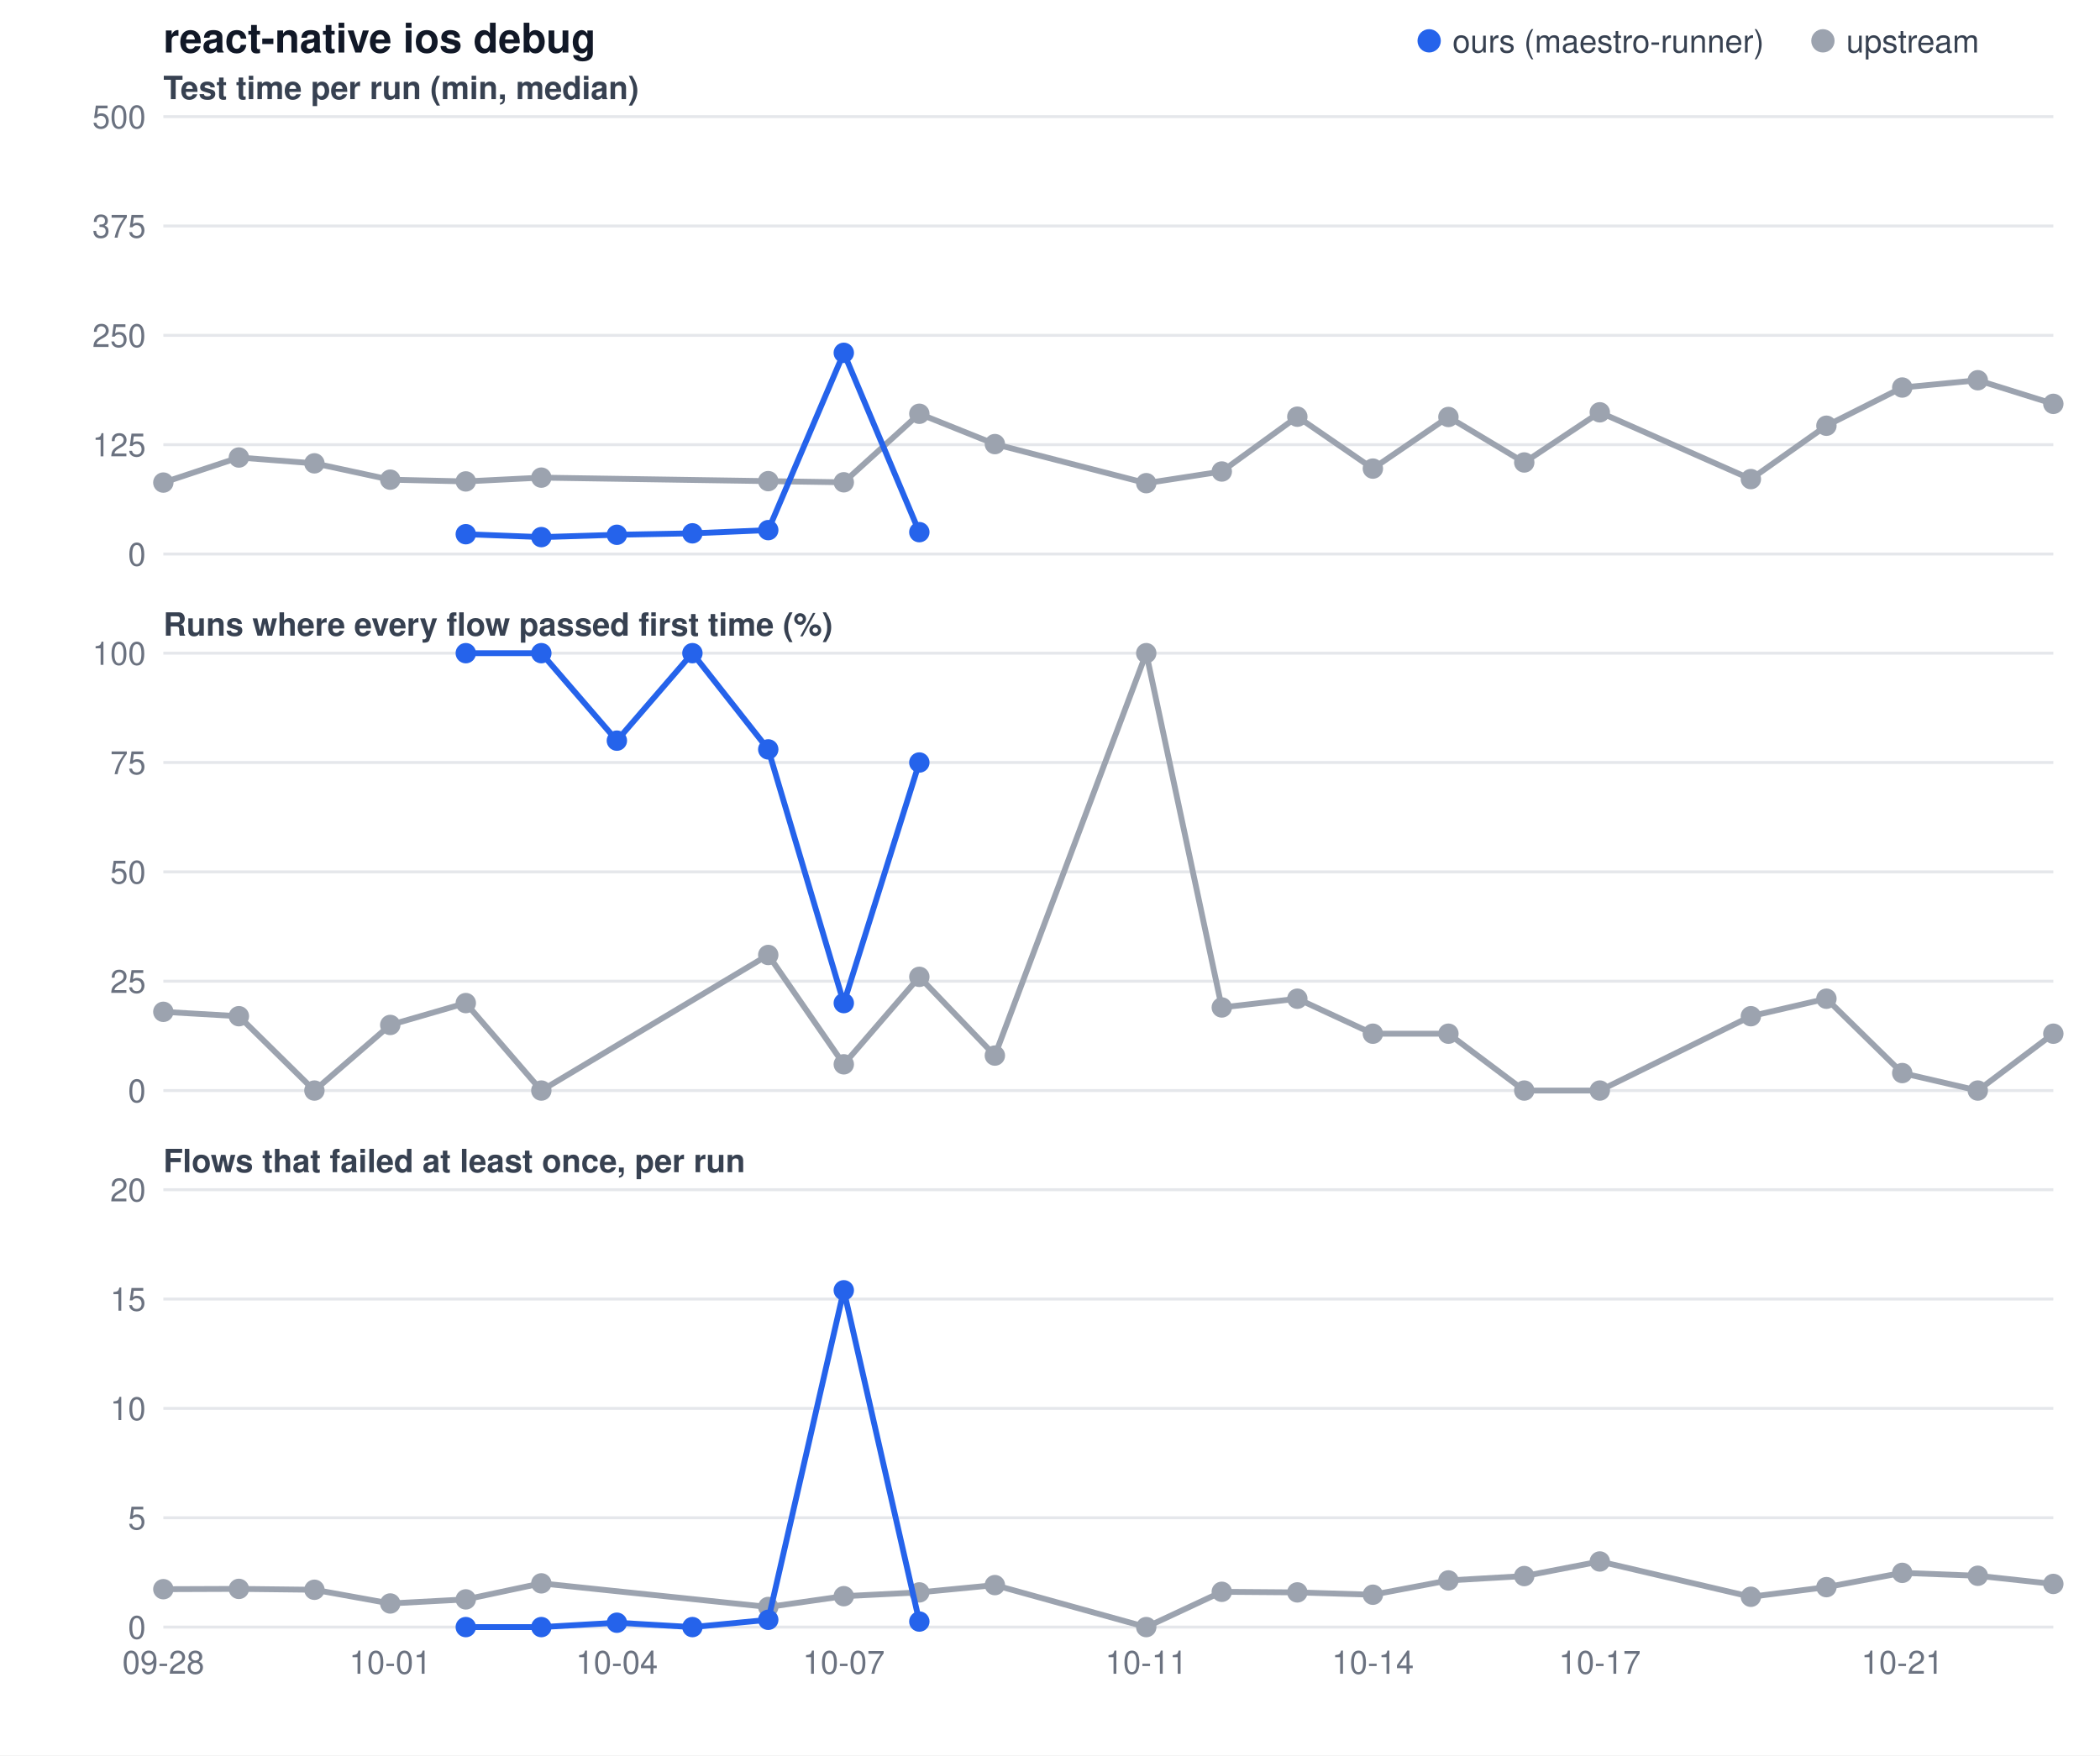
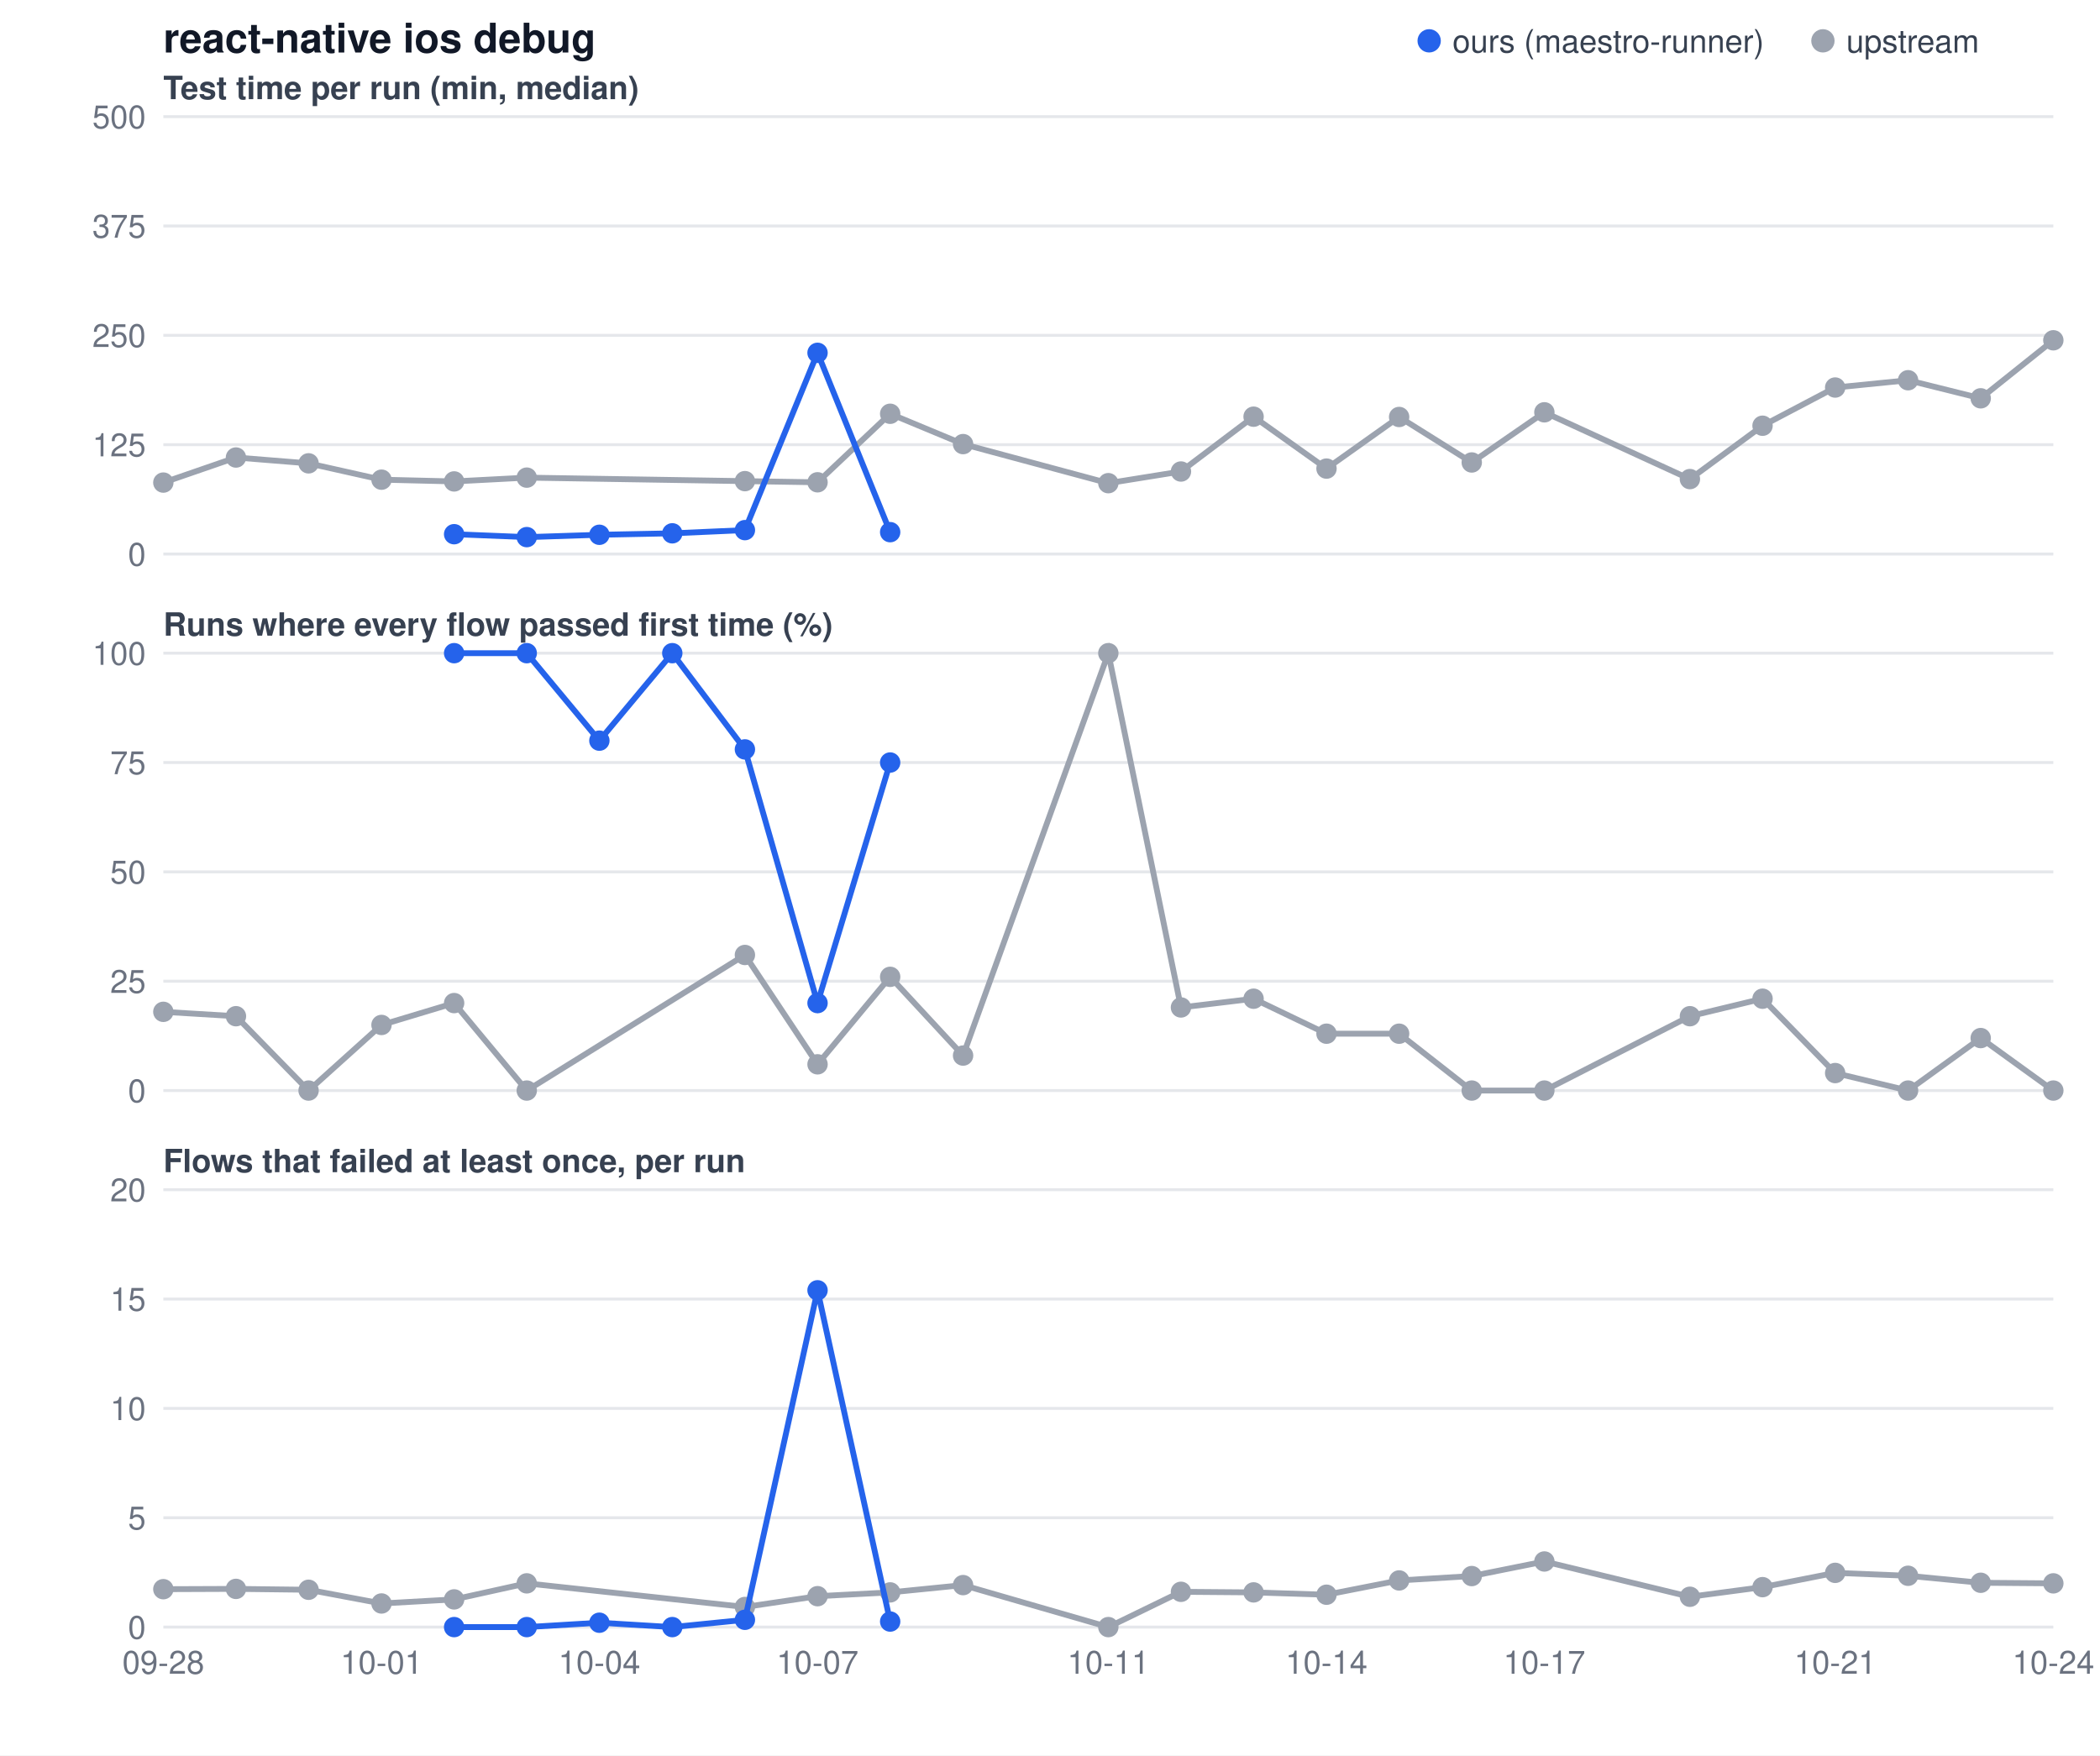
<svg xmlns="http://www.w3.org/2000/svg" width="720" height="602" font-family="-apple-system,Segoe UI,Helvetica,Arial,sans-serif" font-size="11">
  <rect width="100%" height="100%" fill="#ffffff" />
  <text x="56" y="18" font-size="14" font-weight="600" fill="#111827">react-native ios debug</text>
  <circle cx="490" cy="14" r="4" fill="#2563eb" />
  <text x="498" y="18" fill="#374151">ours (maestro-runner)</text>
  <circle cx="625" cy="14" r="4" fill="#9ca3af" />
  <text x="633" y="18" fill="#374151">upstream</text>
  <text x="56" y="34" fill="#374151" font-weight="600">Test time per run (min, median)</text>
  <line x1="56" x2="704" y1="190.0" y2="190.0" stroke="#e5e7eb" />
  <text x="50" y="194.0" text-anchor="end" fill="#6b7280">0</text>
  <line x1="56" x2="704" y1="152.5" y2="152.5" stroke="#e5e7eb" />
  <text x="50" y="156.5" text-anchor="end" fill="#6b7280">125</text>
  <line x1="56" x2="704" y1="115.0" y2="115.0" stroke="#e5e7eb" />
  <text x="50" y="119.0" text-anchor="end" fill="#6b7280">250</text>
  <line x1="56" x2="704" y1="77.5" y2="77.5" stroke="#e5e7eb" />
  <text x="50" y="81.5" text-anchor="end" fill="#6b7280">375</text>
  <line x1="56" x2="704" y1="40.0" y2="40.0" stroke="#e5e7eb" />
  <text x="50" y="44.0" text-anchor="end" fill="#6b7280">500</text>
-   <polyline fill="none" stroke="#9ca3af" stroke-width="2" points="56.0,165.5 81.9,156.9 107.8,158.9 133.8,164.5 159.7,165.1 185.6,163.8 263.4,165.0 289.3,165.4 315.2,141.9 341.1,152.3 393.0,165.7 418.9,161.7 444.8,142.9 470.7,160.7 496.6,143.0 522.6,158.6 548.5,141.4 600.3,164.3 626.2,146.0 652.2,132.9 678.1,130.4 704.0,138.5" />
+   <polyline fill="none" stroke="#9ca3af" stroke-width="2" points="56.0,165.5 80.9,156.9 105.8,158.9 130.8,164.5 155.7,165.1 180.6,163.8 255.4,165.0 280.3,165.4 305.2,141.9 330.2,152.3 380.0,165.7 404.9,161.7 429.8,142.9 454.8,160.7 479.7,143.0 504.6,158.6 529.5,141.4 579.4,164.3 604.3,146.0 629.2,132.9 654.2,130.4 679.1,136.6 704.0,116.7" />
  <circle cx="56.0" cy="165.5" r="3.5" fill="#9ca3af" />
-   <circle cx="81.9" cy="156.9" r="3.5" fill="#9ca3af" />
-   <circle cx="107.8" cy="158.9" r="3.5" fill="#9ca3af" />
-   <circle cx="133.8" cy="164.5" r="3.5" fill="#9ca3af" />
-   <circle cx="159.7" cy="165.1" r="3.5" fill="#9ca3af" />
-   <circle cx="185.6" cy="163.8" r="3.5" fill="#9ca3af" />
-   <circle cx="263.4" cy="165.0" r="3.5" fill="#9ca3af" />
-   <circle cx="289.3" cy="165.4" r="3.5" fill="#9ca3af" />
-   <circle cx="315.2" cy="141.9" r="3.5" fill="#9ca3af" />
-   <circle cx="341.1" cy="152.3" r="3.5" fill="#9ca3af" />
-   <circle cx="393.0" cy="165.7" r="3.5" fill="#9ca3af" />
-   <circle cx="418.9" cy="161.7" r="3.5" fill="#9ca3af" />
-   <circle cx="444.8" cy="142.9" r="3.5" fill="#9ca3af" />
-   <circle cx="470.7" cy="160.7" r="3.5" fill="#9ca3af" />
-   <circle cx="496.6" cy="143.0" r="3.5" fill="#9ca3af" />
-   <circle cx="522.6" cy="158.6" r="3.5" fill="#9ca3af" />
-   <circle cx="548.5" cy="141.4" r="3.5" fill="#9ca3af" />
-   <circle cx="600.3" cy="164.3" r="3.5" fill="#9ca3af" />
-   <circle cx="626.2" cy="146.0" r="3.5" fill="#9ca3af" />
-   <circle cx="652.2" cy="132.9" r="3.5" fill="#9ca3af" />
-   <circle cx="678.1" cy="130.4" r="3.5" fill="#9ca3af" />
-   <circle cx="704.0" cy="138.5" r="3.5" fill="#9ca3af" />
-   <polyline fill="none" stroke="#2563eb" stroke-width="2" points="159.7,183.2 185.6,184.2 211.5,183.4 237.4,182.9 263.4,181.8 289.3,121.0 315.2,182.5" />
-   <circle cx="159.7" cy="183.2" r="3.5" fill="#2563eb" />
-   <circle cx="185.6" cy="184.2" r="3.5" fill="#2563eb" />
-   <circle cx="211.5" cy="183.4" r="3.5" fill="#2563eb" />
-   <circle cx="237.4" cy="182.9" r="3.5" fill="#2563eb" />
-   <circle cx="263.4" cy="181.8" r="3.5" fill="#2563eb" />
-   <circle cx="289.3" cy="121.0" r="3.5" fill="#2563eb" />
-   <circle cx="315.2" cy="182.5" r="3.5" fill="#2563eb" />
+   <circle cx="80.9" cy="156.9" r="3.5" fill="#9ca3af" />
+   <circle cx="105.8" cy="158.9" r="3.5" fill="#9ca3af" />
+   <circle cx="130.8" cy="164.5" r="3.5" fill="#9ca3af" />
+   <circle cx="155.7" cy="165.1" r="3.5" fill="#9ca3af" />
+   <circle cx="180.6" cy="163.8" r="3.5" fill="#9ca3af" />
+   <circle cx="255.4" cy="165.0" r="3.5" fill="#9ca3af" />
+   <circle cx="280.3" cy="165.4" r="3.5" fill="#9ca3af" />
+   <circle cx="305.2" cy="141.9" r="3.5" fill="#9ca3af" />
+   <circle cx="330.2" cy="152.3" r="3.5" fill="#9ca3af" />
+   <circle cx="380.0" cy="165.7" r="3.5" fill="#9ca3af" />
+   <circle cx="404.9" cy="161.7" r="3.5" fill="#9ca3af" />
+   <circle cx="429.8" cy="142.9" r="3.5" fill="#9ca3af" />
+   <circle cx="454.8" cy="160.7" r="3.5" fill="#9ca3af" />
+   <circle cx="479.7" cy="143.0" r="3.5" fill="#9ca3af" />
+   <circle cx="504.6" cy="158.6" r="3.5" fill="#9ca3af" />
+   <circle cx="529.5" cy="141.4" r="3.5" fill="#9ca3af" />
+   <circle cx="579.4" cy="164.3" r="3.5" fill="#9ca3af" />
+   <circle cx="604.3" cy="146.0" r="3.5" fill="#9ca3af" />
+   <circle cx="629.2" cy="132.9" r="3.5" fill="#9ca3af" />
+   <circle cx="654.2" cy="130.4" r="3.5" fill="#9ca3af" />
+   <circle cx="679.1" cy="136.6" r="3.5" fill="#9ca3af" />
+   <circle cx="704.0" cy="116.7" r="3.5" fill="#9ca3af" />
+   <polyline fill="none" stroke="#2563eb" stroke-width="2" points="155.7,183.2 180.6,184.2 205.5,183.4 230.5,182.9 255.4,181.8 280.3,121.0 305.2,182.5" />
+   <circle cx="155.7" cy="183.2" r="3.5" fill="#2563eb" />
+   <circle cx="180.6" cy="184.2" r="3.5" fill="#2563eb" />
+   <circle cx="205.5" cy="183.4" r="3.5" fill="#2563eb" />
+   <circle cx="230.5" cy="182.9" r="3.5" fill="#2563eb" />
+   <circle cx="255.4" cy="181.8" r="3.5" fill="#2563eb" />
+   <circle cx="280.3" cy="121.0" r="3.5" fill="#2563eb" />
+   <circle cx="305.2" cy="182.5" r="3.5" fill="#2563eb" />
  <text x="56" y="218" fill="#374151" font-weight="600">Runs where every flow passed first time (%)</text>
  <line x1="56" x2="704" y1="374.0" y2="374.0" stroke="#e5e7eb" />
  <text x="50" y="378.0" text-anchor="end" fill="#6b7280">0</text>
  <line x1="56" x2="704" y1="336.5" y2="336.5" stroke="#e5e7eb" />
  <text x="50" y="340.5" text-anchor="end" fill="#6b7280">25</text>
  <line x1="56" x2="704" y1="299.0" y2="299.0" stroke="#e5e7eb" />
  <text x="50" y="303.0" text-anchor="end" fill="#6b7280">50</text>
  <line x1="56" x2="704" y1="261.5" y2="261.5" stroke="#e5e7eb" />
  <text x="50" y="265.5" text-anchor="end" fill="#6b7280">75</text>
  <line x1="56" x2="704" y1="224.0" y2="224.0" stroke="#e5e7eb" />
  <text x="50" y="228.0" text-anchor="end" fill="#6b7280">100</text>
-   <polyline fill="none" stroke="#9ca3af" stroke-width="2" points="56.0,347.0 81.9,348.5 107.8,374.0 133.8,351.5 159.7,344.0 185.6,374.0 263.4,327.5 289.3,365.0 315.2,335.0 341.1,362.0 393.0,224.0 418.9,345.5 444.8,342.5 470.7,354.5 496.6,354.5 522.6,374.0 548.5,374.0 600.3,348.5 626.2,342.5 652.2,368.0 678.1,374.0 704.0,354.5" />
+   <polyline fill="none" stroke="#9ca3af" stroke-width="2" points="56.0,347.0 80.9,348.5 105.8,374.0 130.8,351.5 155.7,344.0 180.6,374.0 255.4,327.5 280.3,365.0 305.2,335.0 330.2,362.0 380.0,224.0 404.9,345.5 429.8,342.5 454.8,354.5 479.7,354.5 504.6,374.0 529.5,374.0 579.4,348.5 604.3,342.5 629.2,368.0 654.2,374.0 679.1,356.0 704.0,374.0" />
  <circle cx="56.0" cy="347.0" r="3.5" fill="#9ca3af" />
-   <circle cx="81.9" cy="348.5" r="3.5" fill="#9ca3af" />
-   <circle cx="107.8" cy="374.0" r="3.5" fill="#9ca3af" />
-   <circle cx="133.8" cy="351.5" r="3.5" fill="#9ca3af" />
-   <circle cx="159.7" cy="344.0" r="3.5" fill="#9ca3af" />
-   <circle cx="185.6" cy="374.0" r="3.5" fill="#9ca3af" />
-   <circle cx="263.4" cy="327.5" r="3.5" fill="#9ca3af" />
-   <circle cx="289.3" cy="365.0" r="3.5" fill="#9ca3af" />
-   <circle cx="315.2" cy="335.0" r="3.5" fill="#9ca3af" />
-   <circle cx="341.1" cy="362.0" r="3.5" fill="#9ca3af" />
-   <circle cx="393.0" cy="224.0" r="3.5" fill="#9ca3af" />
-   <circle cx="418.9" cy="345.5" r="3.5" fill="#9ca3af" />
-   <circle cx="444.8" cy="342.5" r="3.5" fill="#9ca3af" />
-   <circle cx="470.7" cy="354.5" r="3.5" fill="#9ca3af" />
-   <circle cx="496.6" cy="354.5" r="3.5" fill="#9ca3af" />
-   <circle cx="522.6" cy="374.0" r="3.5" fill="#9ca3af" />
-   <circle cx="548.5" cy="374.0" r="3.5" fill="#9ca3af" />
-   <circle cx="600.3" cy="348.5" r="3.5" fill="#9ca3af" />
-   <circle cx="626.2" cy="342.5" r="3.5" fill="#9ca3af" />
-   <circle cx="652.2" cy="368.0" r="3.5" fill="#9ca3af" />
-   <circle cx="678.1" cy="374.0" r="3.5" fill="#9ca3af" />
-   <circle cx="704.0" cy="354.5" r="3.5" fill="#9ca3af" />
-   <polyline fill="none" stroke="#2563eb" stroke-width="2" points="159.7,224.0 185.6,224.0 211.5,254.0 237.4,224.0 263.4,257.0 289.3,344.0 315.2,261.5" />
-   <circle cx="159.7" cy="224.0" r="3.5" fill="#2563eb" />
-   <circle cx="185.6" cy="224.0" r="3.5" fill="#2563eb" />
-   <circle cx="211.5" cy="254.0" r="3.5" fill="#2563eb" />
-   <circle cx="237.4" cy="224.0" r="3.5" fill="#2563eb" />
-   <circle cx="263.4" cy="257.0" r="3.5" fill="#2563eb" />
-   <circle cx="289.3" cy="344.0" r="3.5" fill="#2563eb" />
-   <circle cx="315.2" cy="261.5" r="3.5" fill="#2563eb" />
+   <circle cx="80.9" cy="348.5" r="3.5" fill="#9ca3af" />
+   <circle cx="105.8" cy="374.0" r="3.5" fill="#9ca3af" />
+   <circle cx="130.8" cy="351.5" r="3.5" fill="#9ca3af" />
+   <circle cx="155.7" cy="344.0" r="3.5" fill="#9ca3af" />
+   <circle cx="180.6" cy="374.0" r="3.5" fill="#9ca3af" />
+   <circle cx="255.4" cy="327.5" r="3.5" fill="#9ca3af" />
+   <circle cx="280.3" cy="365.0" r="3.5" fill="#9ca3af" />
+   <circle cx="305.2" cy="335.0" r="3.5" fill="#9ca3af" />
+   <circle cx="330.2" cy="362.0" r="3.5" fill="#9ca3af" />
+   <circle cx="380.0" cy="224.0" r="3.5" fill="#9ca3af" />
+   <circle cx="404.9" cy="345.5" r="3.5" fill="#9ca3af" />
+   <circle cx="429.8" cy="342.5" r="3.5" fill="#9ca3af" />
+   <circle cx="454.8" cy="354.5" r="3.5" fill="#9ca3af" />
+   <circle cx="479.7" cy="354.5" r="3.5" fill="#9ca3af" />
+   <circle cx="504.6" cy="374.0" r="3.5" fill="#9ca3af" />
+   <circle cx="529.5" cy="374.0" r="3.5" fill="#9ca3af" />
+   <circle cx="579.4" cy="348.5" r="3.5" fill="#9ca3af" />
+   <circle cx="604.3" cy="342.5" r="3.5" fill="#9ca3af" />
+   <circle cx="629.2" cy="368.0" r="3.5" fill="#9ca3af" />
+   <circle cx="654.2" cy="374.0" r="3.5" fill="#9ca3af" />
+   <circle cx="679.1" cy="356.0" r="3.5" fill="#9ca3af" />
+   <circle cx="704.0" cy="374.0" r="3.5" fill="#9ca3af" />
+   <polyline fill="none" stroke="#2563eb" stroke-width="2" points="155.7,224.0 180.6,224.0 205.5,254.0 230.5,224.0 255.4,257.0 280.3,344.0 305.2,261.5" />
+   <circle cx="155.7" cy="224.0" r="3.5" fill="#2563eb" />
+   <circle cx="180.6" cy="224.0" r="3.5" fill="#2563eb" />
+   <circle cx="205.5" cy="254.0" r="3.5" fill="#2563eb" />
+   <circle cx="230.5" cy="224.0" r="3.5" fill="#2563eb" />
+   <circle cx="255.4" cy="257.0" r="3.5" fill="#2563eb" />
+   <circle cx="280.3" cy="344.0" r="3.5" fill="#2563eb" />
+   <circle cx="305.2" cy="261.5" r="3.5" fill="#2563eb" />
  <text x="56" y="402" fill="#374151" font-weight="600">Flows that failed at least once, per run</text>
  <line x1="56" x2="704" y1="558.0" y2="558.0" stroke="#e5e7eb" />
  <text x="50" y="562.0" text-anchor="end" fill="#6b7280">0</text>
  <line x1="56" x2="704" y1="520.5" y2="520.5" stroke="#e5e7eb" />
  <text x="50" y="524.5" text-anchor="end" fill="#6b7280">5</text>
  <line x1="56" x2="704" y1="483.0" y2="483.0" stroke="#e5e7eb" />
  <text x="50" y="487.0" text-anchor="end" fill="#6b7280">10</text>
  <line x1="56" x2="704" y1="445.5" y2="445.5" stroke="#e5e7eb" />
  <text x="50" y="449.5" text-anchor="end" fill="#6b7280">15</text>
  <line x1="56" x2="704" y1="408.0" y2="408.0" stroke="#e5e7eb" />
  <text x="50" y="412.0" text-anchor="end" fill="#6b7280">20</text>
-   <polyline fill="none" stroke="#9ca3af" stroke-width="2" points="56.0,545.0 81.9,544.9 107.8,545.2 133.8,549.9 159.7,548.5 185.6,543.0 263.4,551.1 289.3,547.4 315.2,546.1 341.1,543.6 393.0,558.0 418.9,545.9 444.8,546.1 470.7,546.9 496.6,542.0 522.6,540.5 548.5,535.5 600.3,547.6 626.2,544.3 652.2,539.4 678.1,540.4 704.0,543.2" />
+   <polyline fill="none" stroke="#9ca3af" stroke-width="2" points="56.0,545.0 80.9,544.9 105.8,545.2 130.8,549.9 155.7,548.5 180.6,543.0 255.4,551.1 280.3,547.4 305.2,546.1 330.2,543.6 380.0,558.0 404.9,545.9 429.8,546.1 454.8,546.9 479.7,542.0 504.6,540.5 529.5,535.5 579.4,547.6 604.3,544.3 629.2,539.4 654.2,540.4 679.1,542.8 704.0,543.0" />
  <circle cx="56.0" cy="545.0" r="3.5" fill="#9ca3af" />
-   <circle cx="81.9" cy="544.9" r="3.5" fill="#9ca3af" />
-   <circle cx="107.8" cy="545.2" r="3.5" fill="#9ca3af" />
-   <circle cx="133.8" cy="549.9" r="3.5" fill="#9ca3af" />
-   <circle cx="159.7" cy="548.5" r="3.5" fill="#9ca3af" />
-   <circle cx="185.6" cy="543.0" r="3.5" fill="#9ca3af" />
-   <circle cx="263.4" cy="551.1" r="3.5" fill="#9ca3af" />
-   <circle cx="289.3" cy="547.4" r="3.5" fill="#9ca3af" />
-   <circle cx="315.2" cy="546.1" r="3.5" fill="#9ca3af" />
-   <circle cx="341.1" cy="543.6" r="3.5" fill="#9ca3af" />
-   <circle cx="393.0" cy="558.0" r="3.5" fill="#9ca3af" />
-   <circle cx="418.9" cy="545.9" r="3.5" fill="#9ca3af" />
-   <circle cx="444.8" cy="546.1" r="3.5" fill="#9ca3af" />
-   <circle cx="470.7" cy="546.9" r="3.5" fill="#9ca3af" />
-   <circle cx="496.6" cy="542.0" r="3.5" fill="#9ca3af" />
-   <circle cx="522.6" cy="540.5" r="3.5" fill="#9ca3af" />
-   <circle cx="548.5" cy="535.5" r="3.5" fill="#9ca3af" />
-   <circle cx="600.3" cy="547.6" r="3.5" fill="#9ca3af" />
-   <circle cx="626.2" cy="544.3" r="3.5" fill="#9ca3af" />
-   <circle cx="652.2" cy="539.4" r="3.5" fill="#9ca3af" />
-   <circle cx="678.1" cy="540.4" r="3.5" fill="#9ca3af" />
-   <circle cx="704.0" cy="543.2" r="3.5" fill="#9ca3af" />
-   <polyline fill="none" stroke="#2563eb" stroke-width="2" points="159.7,558.0 185.6,558.0 211.5,556.5 237.4,558.0 263.4,555.5 289.3,442.5 315.2,556.1" />
-   <circle cx="159.7" cy="558.0" r="3.5" fill="#2563eb" />
-   <circle cx="185.6" cy="558.0" r="3.5" fill="#2563eb" />
-   <circle cx="211.5" cy="556.5" r="3.5" fill="#2563eb" />
-   <circle cx="237.4" cy="558.0" r="3.5" fill="#2563eb" />
-   <circle cx="263.4" cy="555.5" r="3.5" fill="#2563eb" />
-   <circle cx="289.3" cy="442.5" r="3.5" fill="#2563eb" />
-   <circle cx="315.2" cy="556.1" r="3.5" fill="#2563eb" />
+   <circle cx="80.9" cy="544.9" r="3.5" fill="#9ca3af" />
+   <circle cx="105.8" cy="545.2" r="3.5" fill="#9ca3af" />
+   <circle cx="130.8" cy="549.9" r="3.5" fill="#9ca3af" />
+   <circle cx="155.7" cy="548.5" r="3.5" fill="#9ca3af" />
+   <circle cx="180.6" cy="543.0" r="3.5" fill="#9ca3af" />
+   <circle cx="255.4" cy="551.1" r="3.5" fill="#9ca3af" />
+   <circle cx="280.3" cy="547.4" r="3.5" fill="#9ca3af" />
+   <circle cx="305.2" cy="546.1" r="3.5" fill="#9ca3af" />
+   <circle cx="330.2" cy="543.6" r="3.5" fill="#9ca3af" />
+   <circle cx="380.0" cy="558.0" r="3.5" fill="#9ca3af" />
+   <circle cx="404.9" cy="545.9" r="3.5" fill="#9ca3af" />
+   <circle cx="429.8" cy="546.1" r="3.5" fill="#9ca3af" />
+   <circle cx="454.8" cy="546.9" r="3.5" fill="#9ca3af" />
+   <circle cx="479.7" cy="542.0" r="3.5" fill="#9ca3af" />
+   <circle cx="504.6" cy="540.5" r="3.5" fill="#9ca3af" />
+   <circle cx="529.5" cy="535.5" r="3.5" fill="#9ca3af" />
+   <circle cx="579.4" cy="547.6" r="3.5" fill="#9ca3af" />
+   <circle cx="604.3" cy="544.3" r="3.5" fill="#9ca3af" />
+   <circle cx="629.2" cy="539.4" r="3.5" fill="#9ca3af" />
+   <circle cx="654.2" cy="540.4" r="3.5" fill="#9ca3af" />
+   <circle cx="679.1" cy="542.8" r="3.5" fill="#9ca3af" />
+   <circle cx="704.0" cy="543.0" r="3.5" fill="#9ca3af" />
+   <polyline fill="none" stroke="#2563eb" stroke-width="2" points="155.7,558.0 180.6,558.0 205.5,556.5 230.5,558.0 255.4,555.5 280.3,442.5 305.2,556.1" />
+   <circle cx="155.7" cy="558.0" r="3.5" fill="#2563eb" />
+   <circle cx="180.6" cy="558.0" r="3.5" fill="#2563eb" />
+   <circle cx="205.5" cy="556.5" r="3.5" fill="#2563eb" />
+   <circle cx="230.5" cy="558.0" r="3.5" fill="#2563eb" />
+   <circle cx="255.4" cy="555.5" r="3.5" fill="#2563eb" />
+   <circle cx="280.3" cy="442.5" r="3.5" fill="#2563eb" />
+   <circle cx="305.2" cy="556.1" r="3.5" fill="#2563eb" />
  <text x="56.0" y="574" text-anchor="middle" fill="#6b7280">09-28</text>
-   <text x="133.8" y="574" text-anchor="middle" fill="#6b7280">10-01</text>
-   <text x="211.5" y="574" text-anchor="middle" fill="#6b7280">10-04</text>
-   <text x="289.3" y="574" text-anchor="middle" fill="#6b7280">10-07</text>
-   <text x="393.0" y="574" text-anchor="middle" fill="#6b7280">10-11</text>
-   <text x="470.7" y="574" text-anchor="middle" fill="#6b7280">10-14</text>
-   <text x="548.5" y="574" text-anchor="middle" fill="#6b7280">10-17</text>
-   <text x="652.2" y="574" text-anchor="middle" fill="#6b7280">10-21</text>
+   <text x="130.8" y="574" text-anchor="middle" fill="#6b7280">10-01</text>
+   <text x="205.5" y="574" text-anchor="middle" fill="#6b7280">10-04</text>
+   <text x="280.3" y="574" text-anchor="middle" fill="#6b7280">10-07</text>
+   <text x="380.0" y="574" text-anchor="middle" fill="#6b7280">10-11</text>
+   <text x="454.8" y="574" text-anchor="middle" fill="#6b7280">10-14</text>
+   <text x="529.5" y="574" text-anchor="middle" fill="#6b7280">10-17</text>
+   <text x="629.2" y="574" text-anchor="middle" fill="#6b7280">10-21</text>
+   <text x="704.0" y="574" text-anchor="middle" fill="#6b7280">10-24</text>
</svg>
